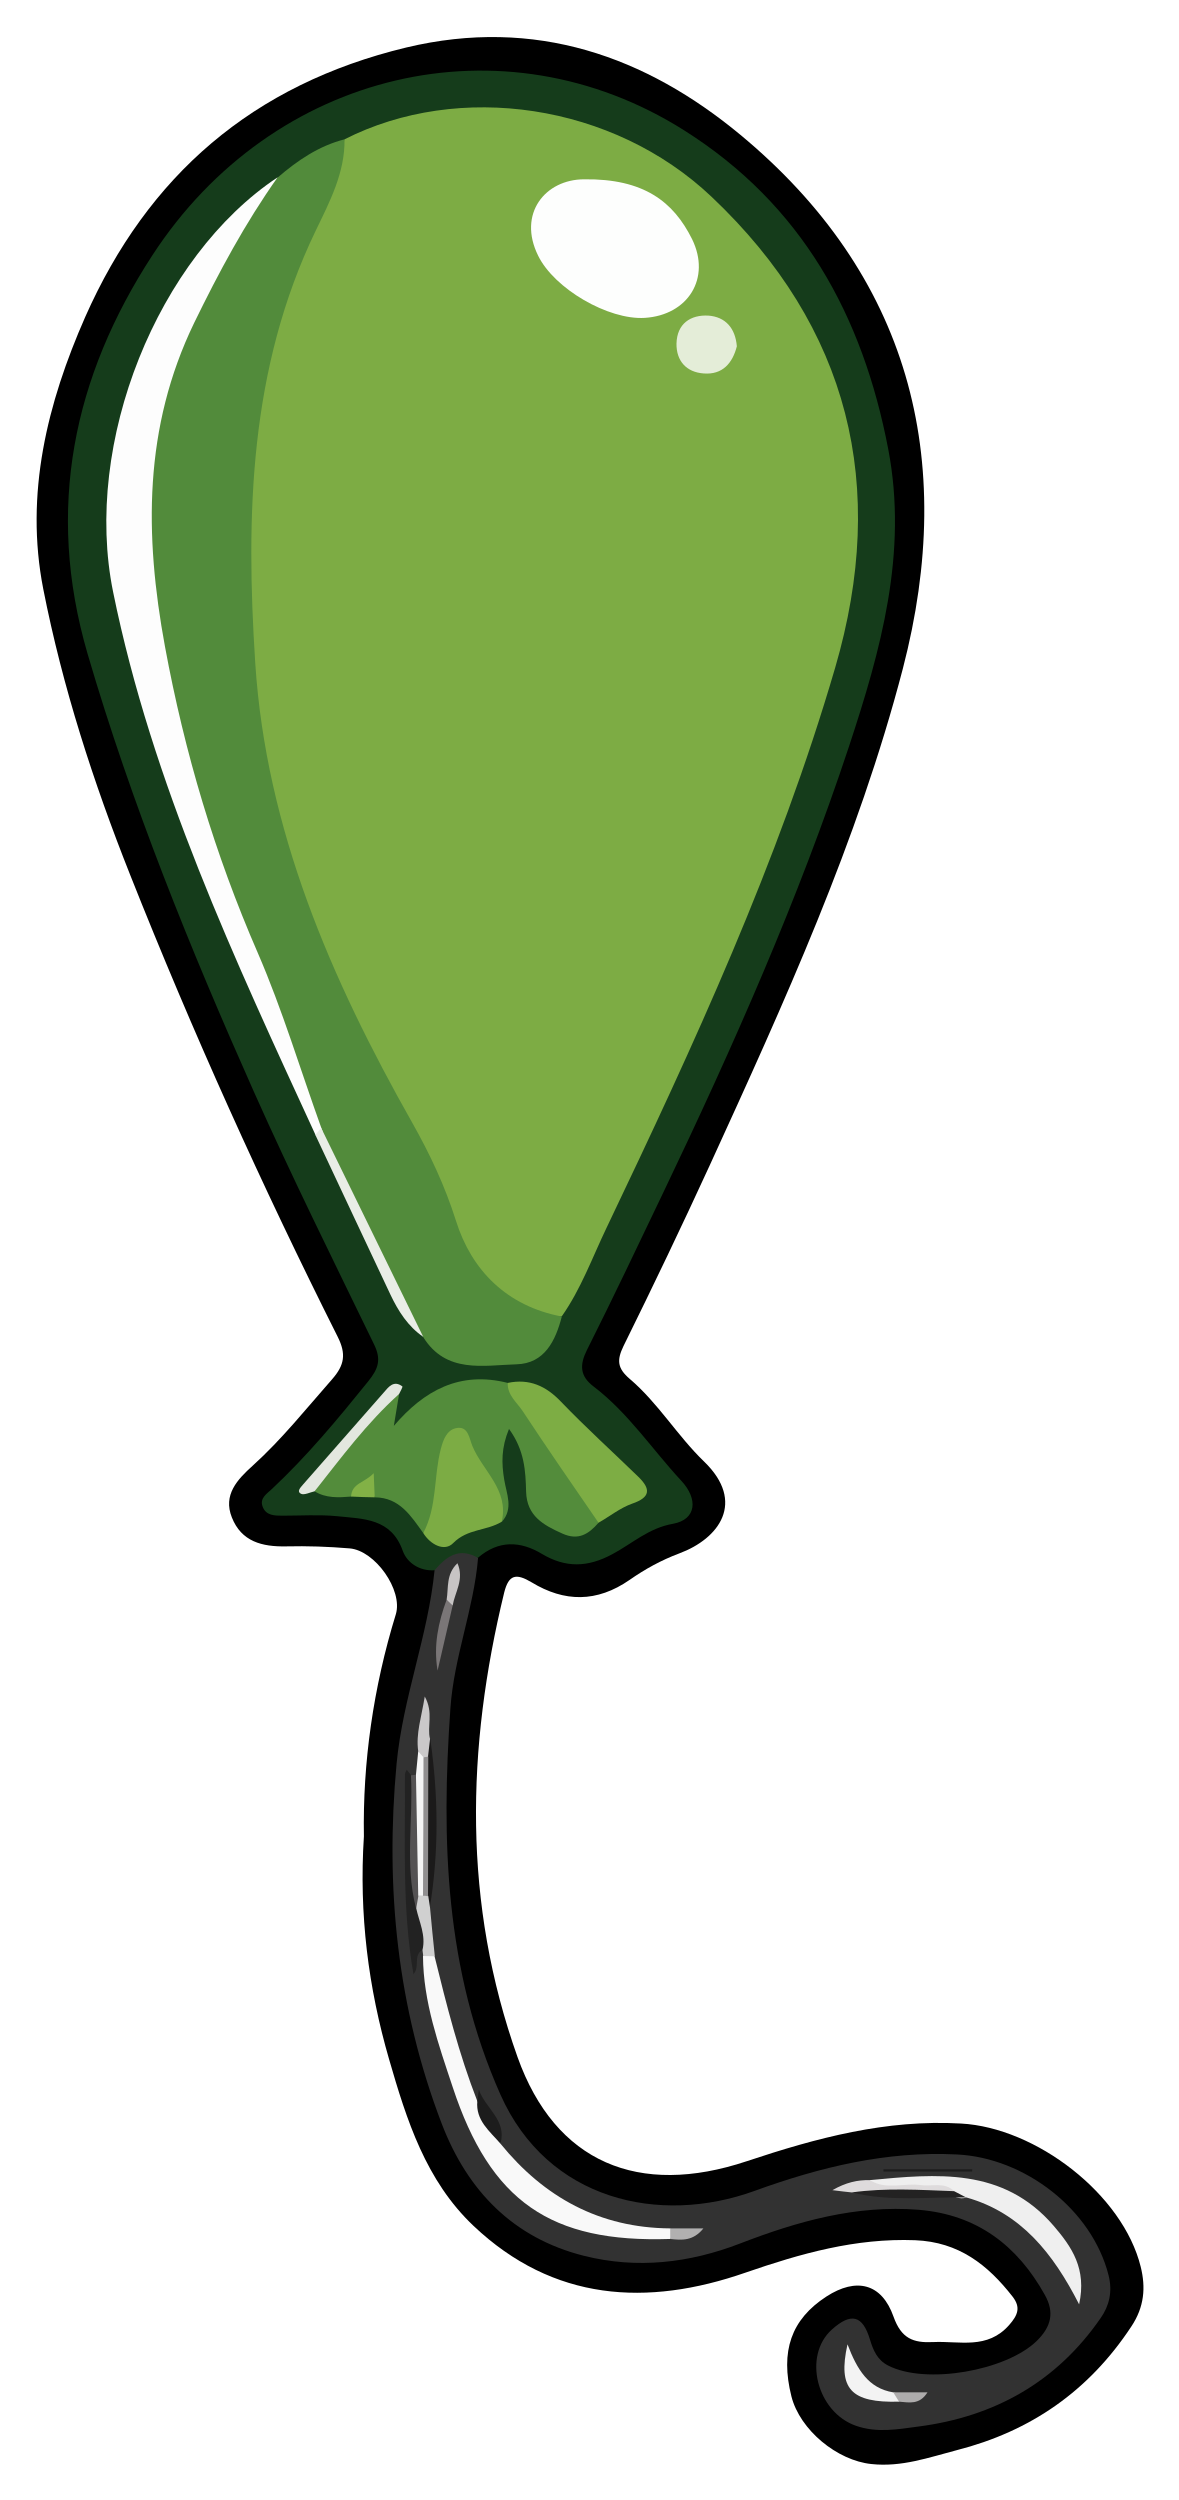
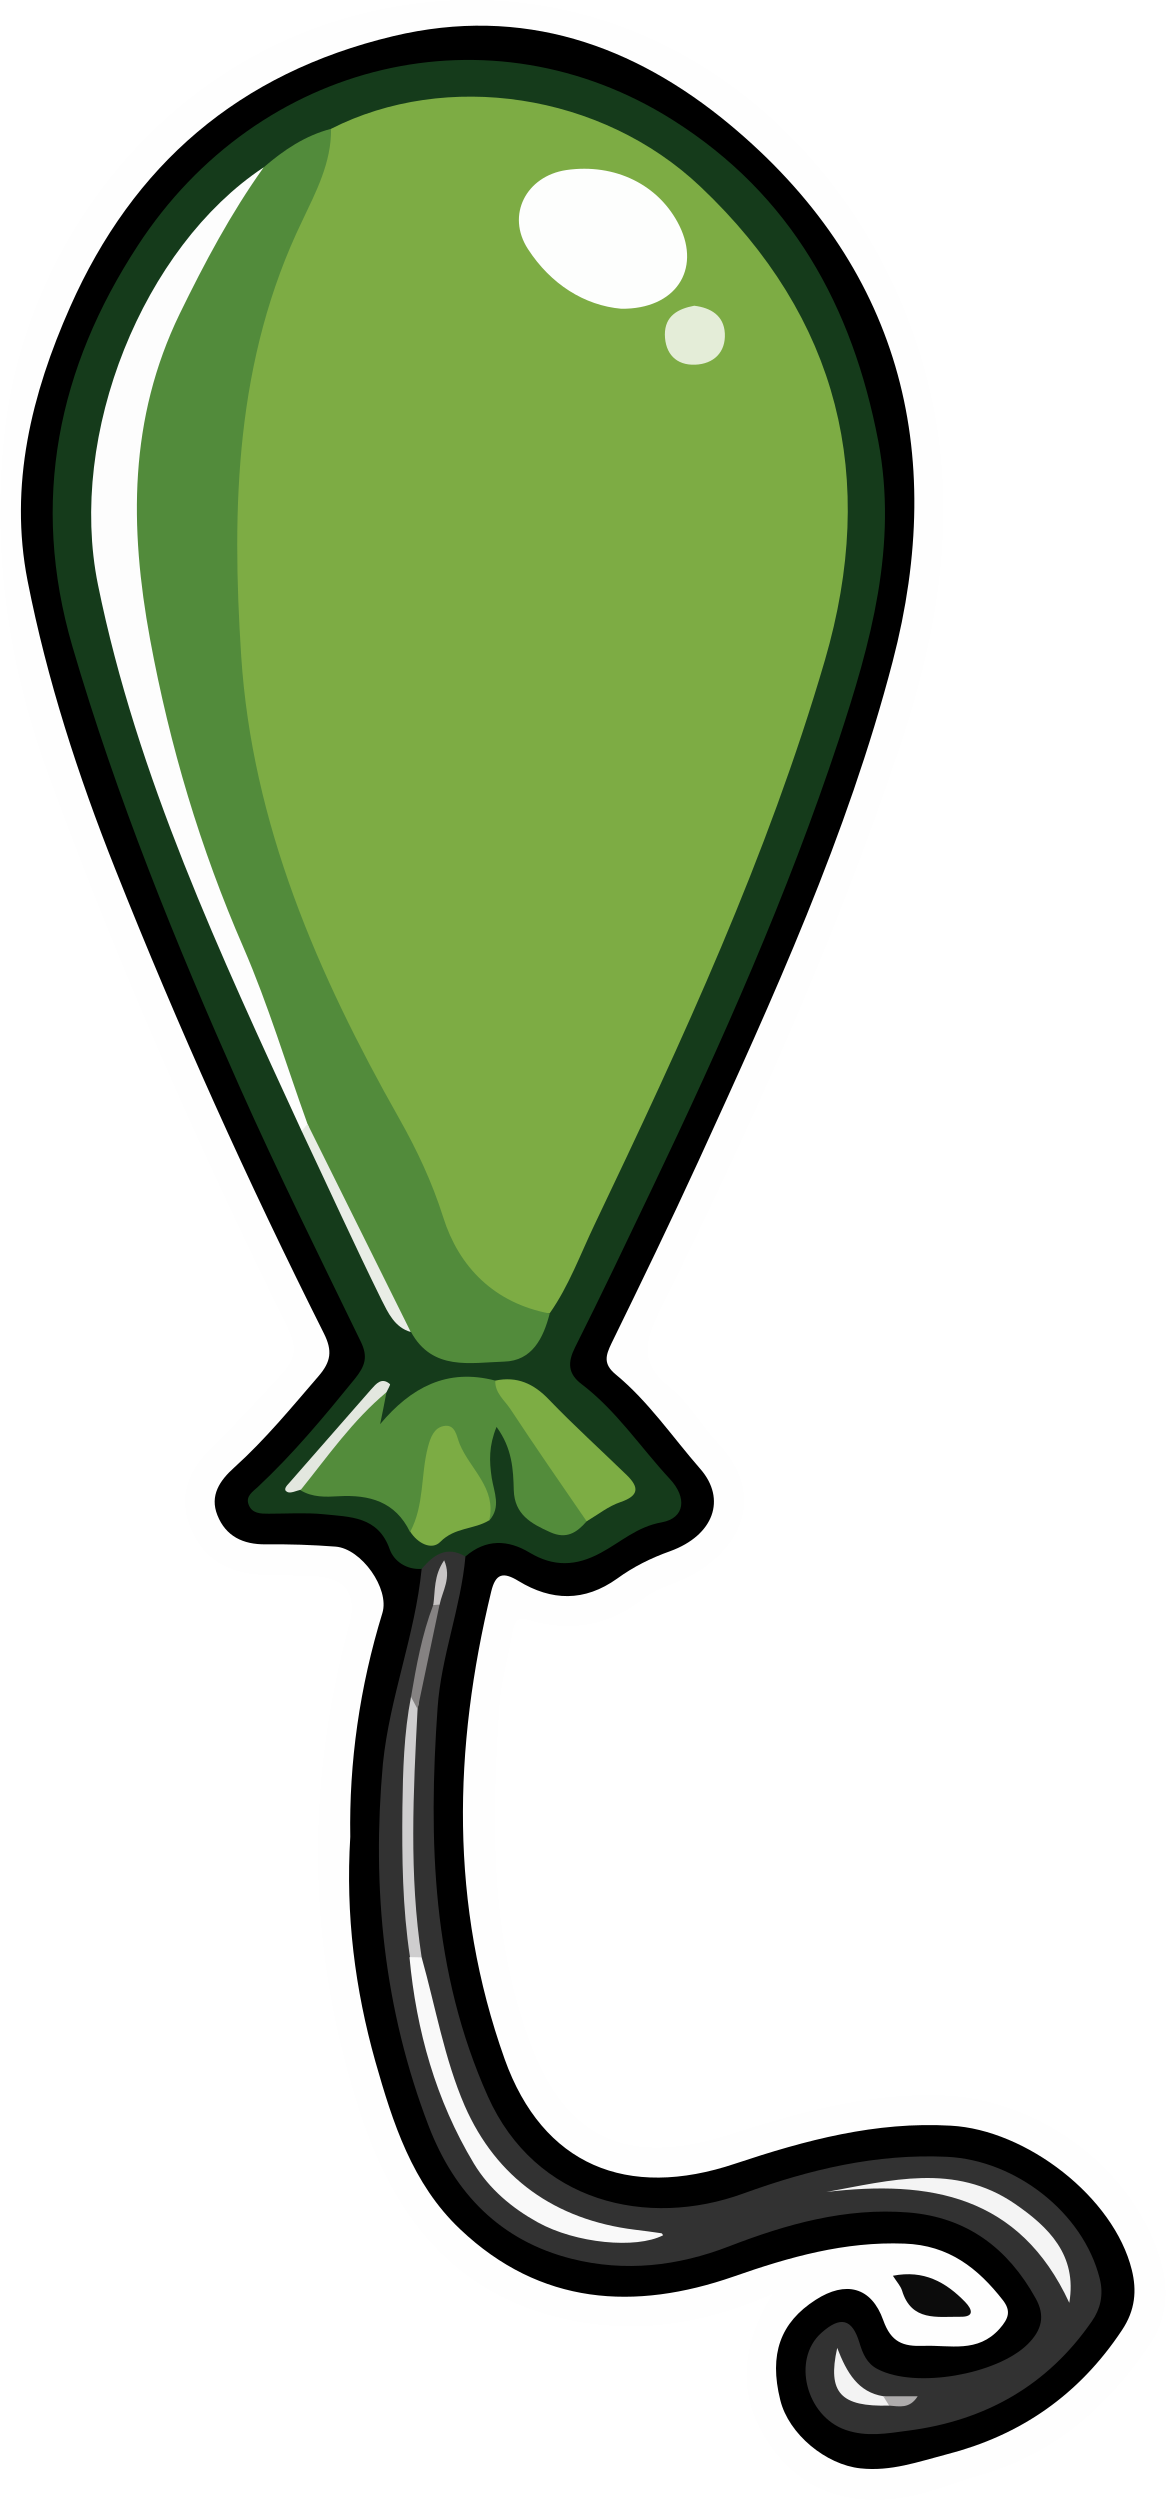
- <svg xmlns="http://www.w3.org/2000/svg" version="1.1" id="Camada_1" x="0px" y="0px" viewBox="0 0 46.85 99.41" style="enable-background:new 0 0 46.85 99.41;" xml:space="preserve">
+ <svg xmlns="http://www.w3.org/2000/svg" version="1.1" id="Camada_1" x="0px" y="0px" viewBox="0 0 46.04 98.78" style="enable-background:new 0 0 46.04 98.78;" xml:space="preserve">
  <style type="text/css">
- 	.st0{fill:#153C1B;}
- 	.st1{fill:#323232;}
- 	.st2{fill:#7DAC44;}
- 	.st3{fill:#528B3B;}
- 	.st4{fill:#FDFDFD;}
- 	.st5{fill:#538C3B;}
- 	.st6{fill:#7DAD44;}
- 	.st7{fill:#7CAC44;}
- 	.st8{fill:#E9EDE6;}
- 	.st9{fill:#E3E7DF;}
- 	.st10{fill:#82B146;}
- 	.st11{fill:#F9F9F9;}
- 	.st12{fill:#EFEFEF;}
- 	.st13{fill:#222222;}
- 	.st14{fill:#F3F3F3;}
- 	.st15{fill:#1B1A1A;}
- 	.st16{fill:#F5F5F5;}
- 	.st17{fill:#DEDBDC;}
- 	.st18{fill:#545253;}
- 	.st19{fill:#232222;}
- 	.st20{fill:#1C1C1C;}
- 	.st21{fill:#7A7677;}
- 	.st22{fill:#D0D0D0;}
- 	.st23{fill:#CAC8C9;}
- 	.st24{fill:#C7C4C4;}
- 	.st25{fill:#B1B0B0;}
- 	.st26{fill:#AEACAC;}
- 	.st27{fill:#FDFEFD;}
- 	.st28{fill:#E4EDD8;}
- 	.st29{fill:#908E8F;}
+ 	.st0{fill:#FEFEFE;}
+ 	.st1{fill:#0C0C0C;}
+ 	.st2{fill:#153B1B;}
+ 	.st3{fill:#323232;}
+ 	.st4{fill:#7DAC44;}
+ 	.st5{fill:#528B3B;}
+ 	.st6{fill:#FDFDFD;}
+ 	.st7{fill:#538C3B;}
+ 	.st8{fill:#7DAD44;}
+ 	.st9{fill:#7CAC44;}
+ 	.st10{fill:#E9EDE6;}
+ 	.st11{fill:#E3E7DF;}
+ 	.st12{fill:#F9F9F9;}
+ 	.st13{fill:#F4F4F4;}
+ 	.st14{fill:#CECDCE;}
+ 	.st15{fill:#F3F3F3;}
+ 	.st16{fill:#858282;}
+ 	.st17{fill:#C7C4C4;}
+ 	.st18{fill:#AEACAC;}
+ 	.st19{fill:#FDFEFD;}
+ 	.st20{fill:#E4EDD8;}
</style>
  <g>
-     <path d="M14.47,73.02c-0.05-2.92,0.37-5.91,1.27-8.83c0.29-0.96-0.83-2.54-1.84-2.62c-0.84-0.07-1.68-0.1-2.52-0.08   c-0.96,0.02-1.78-0.19-2.16-1.15c-0.36-0.9,0.22-1.51,0.83-2.06c1.16-1.05,2.13-2.27,3.16-3.44c0.49-0.56,0.56-1,0.22-1.68   c-3.01-6-5.77-12.11-8.25-18.36c-1.47-3.7-2.69-7.47-3.46-11.38c-0.74-3.78,0.16-7.39,1.67-10.82c2.49-5.62,6.66-9.24,12.76-10.71   c5.14-1.23,9.54,0.36,13.29,3.47c6.7,5.56,8.64,12.85,6.46,21.23c-1.79,6.87-4.73,13.3-7.67,19.73c-1.11,2.42-2.26,4.82-3.44,7.21   c-0.27,0.56-0.24,0.88,0.25,1.3c1.13,0.96,1.9,2.27,2.96,3.29c1.66,1.61,0.6,3.06-0.99,3.65c-0.72,0.27-1.37,0.63-1.97,1.05   c-1.31,0.91-2.6,0.89-3.9,0.1c-0.62-0.37-0.91-0.31-1.09,0.4c-1.51,6.21-1.65,12.36,0.53,18.48c1.5,4.2,4.82,5.57,9.11,4.14   c2.79-0.93,5.55-1.67,8.52-1.5c2.98,0.16,6.44,2.81,7.15,5.7c0.2,0.81,0.15,1.59-0.38,2.38c-1.69,2.56-4,4.16-6.94,4.91   c-1.11,0.29-2.19,0.68-3.39,0.55c-1.36-0.14-2.84-1.35-3.18-2.69c-0.45-1.8-0.01-3.06,1.39-3.97c1.19-0.77,2.2-0.53,2.67,0.8   c0.31,0.87,0.78,1.05,1.58,1.01c1.05-0.05,2.15,0.31,3.02-0.68c0.35-0.4,0.46-0.7,0.14-1.12c-0.99-1.27-2.14-2.18-3.88-2.25   c-2.37-0.09-4.55,0.53-6.75,1.29c-3.91,1.36-7.64,1.14-10.81-1.86c-1.9-1.8-2.66-4.21-3.36-6.63   C14.65,79.05,14.27,76.13,14.47,73.02z" />
-     <path class="st0" d="M17.28,62.44c-0.6,0.04-1.09-0.3-1.26-0.76c-0.46-1.32-1.58-1.28-2.62-1.39c-0.71-0.07-1.44-0.02-2.16-0.02   c-0.32,0-0.67,0-0.8-0.37c-0.12-0.33,0.18-0.51,0.37-0.69c1.4-1.31,2.62-2.78,3.83-4.28c0.41-0.51,0.53-0.87,0.23-1.48   c-1.62-3.34-3.27-6.66-4.78-10.05c-2.53-5.68-4.86-11.43-6.61-17.41C1.8,20.23,2.92,14.97,6.06,10.15   c4.79-7.36,13.95-9.51,21.14-4.97c4.69,2.96,7.1,7.36,8.12,12.68c0.79,4.13-0.3,8-1.56,11.82c-2.02,6.1-4.62,11.96-7.39,17.75   c-1,2.09-1.99,4.18-3.03,6.25c-0.3,0.6-0.28,1.04,0.26,1.45c1.38,1.05,2.33,2.5,3.49,3.75c0.68,0.73,0.6,1.54-0.32,1.71   c-0.98,0.17-1.63,0.79-2.42,1.21c-0.98,0.53-1.86,0.55-2.8-0.01c-0.86-0.52-1.73-0.55-2.54,0.15   C18.41,62.02,17.87,62.34,17.28,62.44z" />
-     <path class="st1" d="M17.28,62.44c0.47-0.55,0.98-0.93,1.73-0.49c-0.17,2.03-0.96,3.94-1.1,5.98c-0.37,5.26-0.21,10.41,1.99,15.36   c1.87,4.21,6.33,5.2,10.1,3.83c2.62-0.95,5.24-1.59,8.05-1.45c2.7,0.13,5.37,2.19,6.03,4.8c0.17,0.66,0.02,1.23-0.31,1.7   c-1.75,2.54-4.22,3.93-7.26,4.32c-0.82,0.11-1.64,0.26-2.47-0.03c-1.56-0.54-2.13-2.78-0.96-3.83c0.76-0.68,1.22-0.57,1.51,0.39   c0.13,0.43,0.29,0.82,0.72,1.04c1.5,0.78,4.71,0.21,5.92-0.98c0.58-0.57,0.7-1.14,0.32-1.82c-1.1-1.98-2.71-3.2-5.02-3.39   c-2.49-0.2-4.82,0.46-7.1,1.34c-2.02,0.78-4.1,1.02-6.21,0.49c-2.82-0.71-4.63-2.59-5.65-5.24c-1.77-4.62-2.26-9.38-1.8-14.33   C16.02,67.5,17.02,65.05,17.28,62.44z" />
-     <path class="st2" d="M13.7,5.54c4.54-2.31,10.68-1.43,14.6,2.29c5.48,5.19,7.02,11.49,4.91,18.72c-2.26,7.74-5.63,15.02-9.09,22.27   c-0.57,1.19-1.02,2.44-1.78,3.52c-1.11,0.29-1.96-0.27-2.69-0.96c-0.93-0.89-1.67-1.92-1.98-3.22c-0.3-1.26-1.01-2.34-1.62-3.46   c-2.71-4.97-5.19-10.04-5.88-15.75c-0.59-4.89-0.94-9.82,0.32-14.65C11.27,11.29,12.41,8.38,13.7,5.54z" />
-     <path class="st3" d="M13.7,5.54c0.02,1.33-0.6,2.5-1.14,3.62c-2.65,5.49-2.79,11.34-2.41,17.21c0.43,6.61,3.01,12.56,6.24,18.27   c0.7,1.24,1.3,2.51,1.74,3.9c0.62,1.98,2.03,3.4,4.21,3.81c-0.25,0.97-0.69,1.87-1.8,1.9c-1.32,0.04-2.8,0.38-3.71-1.08   c-1.72-2.63-2.89-5.53-4.25-8.34c-1.69-3.97-3.22-8-4.67-12.06C6.56,28.98,6,25.02,5.7,21.03c-0.27-3.57,0.95-6.76,2.51-9.86   c0.76-1.5,1.55-2.97,2.83-4.11C11.83,6.38,12.68,5.8,13.7,5.54z" />
-     <path class="st4" d="M11.04,7.05c-1.29,1.82-2.34,3.78-3.32,5.79C5.71,17,5.74,21.26,6.56,25.71c0.78,4.22,1.98,8.25,3.69,12.18   c0.98,2.26,1.69,4.64,2.53,6.97c0.12,0.25-0.01,0.3-0.23,0.28c-3.22-7-6.5-13.98-8.05-21.59C3.28,17.59,6.28,10.21,11.04,7.05z" />
-     <path class="st5" d="M16.83,60.96c-0.49-0.68-0.94-1.41-1.92-1.42c-0.3-0.49-0.62-0.32-0.95-0.03c-0.5,0.04-1,0.07-1.45-0.21   c0.82-1.55,1.85-2.92,3.36-3.87c-0.07,0.42-0.14,0.85-0.21,1.27c1.21-1.42,2.63-2.19,4.53-1.71c1.44,1.49,2.43,3.3,3.57,5   c0.11,0.17,0.15,0.36,0.04,0.56c-0.39,0.45-0.8,0.72-1.44,0.43c-0.76-0.34-1.41-0.7-1.44-1.66c-0.02-0.82-0.06-1.65-0.68-2.5   c-0.31,0.75-0.3,1.36-0.19,2.02c0.09,0.56,0.38,1.15-0.1,1.68c-0.4-0.94-0.78-1.88-1.35-2.74c-0.11-0.16-0.17-0.39-0.4-0.39   c-0.3,0-0.33,0.29-0.4,0.51c-0.16,0.49-0.18,1.01-0.23,1.52C17.52,60.02,17.36,60.58,16.83,60.96z" />
-     <path class="st6" d="M23.8,60.55c-1.01-1.47-2.03-2.94-3.01-4.43c-0.23-0.35-0.62-0.64-0.6-1.13c0.86-0.18,1.52,0.12,2.12,0.75   c0.99,1.03,2.05,1.99,3.08,2.99c0.49,0.48,0.48,0.81-0.25,1.06C24.66,59.96,24.24,60.3,23.8,60.55z" />
-     <path class="st7" d="M16.83,60.96c0.56-1.05,0.41-2.25,0.7-3.35c0.1-0.38,0.24-0.74,0.6-0.82c0.49-0.11,0.53,0.41,0.65,0.7   c0.41,1,1.47,1.75,1.17,3.02c-0.6,0.37-1.36,0.27-1.93,0.85C17.68,61.71,17.12,61.43,16.83,60.96z" />
-     <path class="st8" d="M12.54,45.13c0.08-0.09,0.15-0.19,0.23-0.28c1.35,2.77,2.71,5.54,4.06,8.31c-0.61-0.42-0.99-1.02-1.3-1.67   C14.53,49.38,13.54,47.25,12.54,45.13z" />
-     <path class="st9" d="M15.87,55.43c-1.28,1.15-2.3,2.53-3.36,3.87c-0.18,0.04-0.41,0.16-0.54,0.1c-0.18-0.09-0.03-0.24,0.08-0.37   c1.08-1.22,2.14-2.45,3.22-3.67c0.18-0.21,0.39-0.49,0.73-0.23C16.02,55.15,15.92,55.33,15.87,55.43z" />
-     <path class="st10" d="M13.96,59.51c0.03-0.54,0.53-0.54,0.9-0.93c0.02,0.44,0.03,0.7,0.04,0.96   C14.59,59.54,14.27,59.52,13.96,59.51z" />
-     <path class="st11" d="M26.65,89.03c-4.76,0.16-7.15-1.49-8.65-6.04c-0.56-1.69-1.17-3.39-1.18-5.21c0.16-0.14,0.31-0.14,0.46,0.01   c0.48,1.95,0.97,3.89,1.7,5.76c0.33,0.55,0.77,1.05,0.92,1.69c1.74,2.14,3.95,3.35,6.75,3.37C26.8,88.75,26.8,88.89,26.65,89.03z" />
-     <path class="st12" d="M34.59,86.69c2.65-0.25,5.3-0.52,7.31,1.82c0.72,0.84,1.32,1.71,1.01,3.12c-1.04-2.04-2.32-3.64-4.48-4.25   c-0.28,0.1-0.5-0.05-0.73-0.16c-0.73-0.15-1.47-0.03-2.2-0.08C35.15,87.11,34.68,87.28,34.59,86.69z" />
-     <path class="st13" d="M16.79,77.54c-0.37,0.22-0.08,0.68-0.35,0.96c-0.46-2.64-0.32-5.29-0.34-7.93c0-0.07,0.04-0.13,0.07-0.2   c0.06,0.07,0.12,0.15,0.18,0.22c0.44,0.5,0.3,1.12,0.33,1.7c0.05,1.14-0.1,2.29,0.11,3.42C16.8,76.32,17.2,76.93,16.79,77.54z" />
-     <path class="st14" d="M35.75,95.5c-1.9,0.05-2.45-0.49-2.05-2.28c0.38,1,0.83,1.75,1.82,1.91C35.72,95.17,35.83,95.28,35.75,95.5z" />
-     <path class="st15" d="M17.11,69.15c0.32,2.24,0.35,4.47-0.02,6.71c-0.2-0.14-0.28-0.35-0.32-0.58c-0.07-1.78-0.08-3.55,0.06-5.33   C16.84,69.66,16.82,69.35,17.11,69.15z" />
-     <path class="st16" d="M16.54,70.57c0.03-0.31,0.06-0.62,0.09-0.93c0.34-0.01,0.29,0.24,0.3,0.45c-0.03,1.75,0.06,3.5-0.05,5.26   c-0.14,0.1-0.27,0.09-0.39-0.03C16.47,73.74,16.39,72.15,16.54,70.57z" />
-     <path class="st17" d="M34.59,86.69c0.64,0.41,1.36,0.1,2.03,0.2c0.44,0.06,0.94-0.14,1.32,0.24c-1.35,0.24-2.71,0.14-4.07,0.05   c-0.22-0.02-0.44-0.05-0.77-0.09C33.64,86.78,34.1,86.68,34.59,86.69z" />
-     <path class="st18" d="M16.54,70.57c0.03,1.6,0.06,3.2,0.09,4.79c0.1,0.19,0.08,0.36-0.09,0.51c-0.45-1.75-0.1-3.52-0.2-5.28   C16.41,70.59,16.48,70.58,16.54,70.57z" />
-     <path class="st19" d="M33.87,87.18c1.35-0.19,2.71-0.1,4.07-0.05c0.16,0.08,0.32,0.17,0.48,0.25   C36.91,87.35,35.38,87.56,33.87,87.18z" />
-     <path class="st20" d="M19.9,85.24c-0.43-0.5-0.99-0.92-0.92-1.69c0.02-0.15,0.04-0.31,0.06-0.46   C19.29,83.83,20.17,84.31,19.9,85.24z" />
-     <path class="st21" d="M18,63.84c-0.2,0.86-0.4,1.72-0.6,2.59c-0.17-1,0.03-1.92,0.36-2.82C17.87,63.66,17.95,63.74,18,63.84z" />
-     <path class="st22" d="M16.55,75.88c0.03-0.17,0.06-0.34,0.09-0.51c0.06,0,0.12,0,0.19,0.01c0.08-0.12,0.15-0.12,0.2,0.02   c0.02,0.15,0.05,0.3,0.07,0.46c0.06,0.64,0.12,1.29,0.19,1.93c-0.15,0-0.31-0.01-0.46-0.01c-0.01-0.08-0.02-0.16-0.03-0.24   C16.94,76.95,16.67,76.43,16.55,75.88z" />
-     <path class="st20" d="M38.66,86.35c-1.18,0-2.35,0-3.53,0c0-0.03,0-0.06,0-0.09c1.18,0,2.35,0,3.53,0   C38.66,86.28,38.66,86.32,38.66,86.35z" />
-     <path class="st23" d="M16.84,69.88c-0.07-0.08-0.14-0.16-0.21-0.24c-0.1-0.71,0.13-1.36,0.26-2.18c0.36,0.65,0.08,1.19,0.21,1.69   c-0.03,0.23-0.05,0.47-0.08,0.7C16.99,69.96,16.92,69.97,16.84,69.88z" />
-     <path class="st24" d="M18,63.84c-0.08-0.08-0.16-0.15-0.24-0.23c0.08-0.48-0.03-1.01,0.43-1.45C18.47,62.8,18.09,63.31,18,63.84z" />
-     <path class="st25" d="M26.65,89.03c0-0.14,0-0.28,0-0.42c0.41,0,0.82,0,1.32,0C27.56,89.12,27.11,89.08,26.65,89.03z" />
-     <path class="st26" d="M35.75,95.5c-0.08-0.12-0.15-0.25-0.23-0.37c0.42,0,0.84,0,1.36,0C36.56,95.64,36.15,95.53,35.75,95.5z" />
-     <path class="st27" d="M23.23,7.13c2.37-0.03,3.55,0.89,4.29,2.38c0.76,1.55-0.16,3.02-1.88,3.13c-1.45,0.09-3.6-1.16-4.24-2.47   C20.57,8.5,21.68,7.13,23.23,7.13z" />
-     <path class="st28" d="M29.3,13.77c-0.17,0.67-0.57,1.14-1.32,1.08c-0.69-0.05-1.09-0.5-1.08-1.19c0.02-0.79,0.56-1.15,1.27-1.11   C28.84,12.6,29.24,13.04,29.3,13.77z" />
-     <path class="st29" d="M16.84,69.88c0.06-0.01,0.13-0.02,0.19-0.03c0,1.85-0.01,3.7-0.01,5.55c-0.07-0.01-0.13-0.02-0.2-0.02   C16.83,73.55,16.84,71.72,16.84,69.88z" />
+     <path class="st0" d="M30.52,90.64c-2.85,1.25-5.51,1.6-8.24,0.98c-4.36-1-6.7-4.04-8.03-8.08c-2.11-6.4-2.21-12.85-0.45-19.35   c0.33-1.21-0.15-1.86-1.43-1.92c-0.68-0.03-1.36-0.01-2.04-0.05c-1.31-0.06-2.31-0.62-2.81-1.87c-0.49-1.24-0.07-2.26,0.83-3.14   c0.98-0.95,1.89-1.95,2.81-2.95c0.6-0.66,0.53-1.14,0.18-1.86c-3.54-7.15-6.75-14.44-9.48-21.94c-1.59-4.38-2.18-8.89-1.67-13.43   C1.02,9.68,6.27,2.62,14.15,0.58c10-2.58,18.9,3.72,22.01,12.81c1.87,5.46,1.19,10.76-0.59,16.07c-2.57,7.7-5.9,15.07-9.5,22.33   c-0.6,1.22-0.81,2.08,0.4,3.03c0.74,0.58,1.22,1.48,1.87,2.17c2.19,2.31,0.64,4.55-1.41,5.44c-0.51,0.22-1.05,0.37-1.49,0.72   c-1.35,1.08-2.87,1.35-4.51,0.87c-0.52-0.15-0.61,0.06-0.68,0.48c-0.16,0.98-0.46,1.95-0.52,2.94c-0.3,4.52-0.39,8.99,1.25,13.36   c1.38,3.67,3.79,4.84,7.82,3.55c2.76-0.88,5.48-1.66,8.42-1.56c3.8,0.13,7.54,2.85,8.63,6.49c0.36,1.2,0.27,2.36-0.47,3.43   c-1.67,2.45-3.79,4.29-6.7,5.1c-0.96,0.27-1.88,0.68-2.86,0.85c-2.17,0.38-4.09-0.16-5.39-2.04C29.15,94.77,29.2,92.82,30.52,90.64   z" />
+     <path d="M13.84,72.58c-0.05-2.94,0.37-5.92,1.27-8.85c0.29-0.96-0.83-2.54-1.85-2.62c-0.92-0.07-1.84-0.1-2.76-0.09   c-0.9,0.01-1.58-0.32-1.91-1.15c-0.31-0.78,0.09-1.37,0.67-1.89c1.22-1.1,2.26-2.37,3.33-3.61c0.49-0.57,0.55-1,0.21-1.68   c-3.01-6-5.77-12.11-8.25-18.36c-1.47-3.7-2.69-7.47-3.46-11.38c-0.74-3.78,0.16-7.39,1.68-10.82c2.49-5.62,6.66-9.24,12.76-10.7   c5.14-1.23,9.54,0.37,13.29,3.48c6.69,5.56,8.64,12.85,6.45,21.23c-1.79,6.87-4.73,13.3-7.67,19.73c-1.11,2.42-2.27,4.82-3.44,7.21   c-0.23,0.48-0.33,0.81,0.16,1.22c1.3,1.07,2.25,2.48,3.35,3.74c1.04,1.19,0.54,2.62-1.19,3.25c-0.76,0.27-1.46,0.62-2.09,1.08   c-1.3,0.93-2.6,0.89-3.9,0.1c-0.62-0.38-0.91-0.29-1.08,0.41c-1.5,6.21-1.65,12.36,0.53,18.48c1.5,4.19,4.83,5.57,9.11,4.13   c2.79-0.93,5.55-1.67,8.52-1.5c2.98,0.16,6.44,2.82,7.15,5.7c0.2,0.81,0.14,1.59-0.39,2.38c-1.69,2.55-4,4.16-6.94,4.91   c-1.11,0.29-2.19,0.68-3.39,0.55c-1.36-0.14-2.84-1.35-3.17-2.7c-0.45-1.81,0-3.06,1.4-3.96c1.18-0.76,2.2-0.52,2.67,0.81   c0.31,0.87,0.78,1.04,1.59,1.01c1.05-0.04,2.14,0.3,3.01-0.68c0.36-0.41,0.45-0.7,0.13-1.12c-0.99-1.27-2.14-2.18-3.89-2.24   c-2.37-0.09-4.55,0.53-6.75,1.3c-3.91,1.36-7.64,1.14-10.81-1.87c-1.9-1.8-2.66-4.21-3.35-6.63C14.03,78.6,13.65,75.68,13.84,72.58   z" />
+     <path class="st1" d="M35.28,89.92c1.22-0.24,2.09,0.25,2.85,1.03c0.29,0.3,0.38,0.6-0.18,0.59c-0.91-0.01-1.94,0.2-2.31-1.04   C35.58,90.32,35.44,90.17,35.28,89.92z" />
+     <path class="st2" d="M16.66,61.99c-0.6,0.04-1.09-0.3-1.26-0.77c-0.46-1.32-1.58-1.28-2.62-1.39c-0.71-0.07-1.44-0.02-2.16-0.02   c-0.32,0-0.67,0-0.8-0.37c-0.12-0.33,0.18-0.51,0.37-0.69c1.4-1.31,2.62-2.78,3.83-4.27c0.41-0.51,0.53-0.87,0.23-1.48   c-1.62-3.34-3.27-6.66-4.78-10.05c-2.53-5.68-4.86-11.43-6.61-17.41C1.18,19.78,2.3,14.52,5.44,9.71   c4.79-7.36,13.95-9.51,21.14-4.97c4.69,2.96,7.1,7.36,8.12,12.68c0.79,4.13-0.3,8-1.56,11.82c-2.02,6.1-4.62,11.96-7.39,17.75   c-1,2.09-1.99,4.18-3.03,6.25c-0.3,0.6-0.28,1.04,0.26,1.45c1.38,1.05,2.33,2.5,3.49,3.75c0.68,0.73,0.6,1.54-0.32,1.71   c-0.98,0.17-1.63,0.79-2.42,1.21c-0.98,0.53-1.86,0.55-2.8-0.01c-0.86-0.52-1.73-0.55-2.54,0.15   C17.79,61.58,17.25,61.89,16.66,61.99z" />
+     <path class="st3" d="M16.66,61.99c0.47-0.55,0.98-0.93,1.73-0.49c-0.18,2.03-0.96,3.94-1.1,5.98c-0.37,5.26-0.22,10.42,1.99,15.36   c1.88,4.19,6.3,5.21,10.09,3.83c2.62-0.95,5.24-1.58,8.05-1.45c2.7,0.13,5.37,2.19,6.03,4.8c0.17,0.66,0.02,1.23-0.31,1.7   c-1.75,2.54-4.22,3.93-7.26,4.32c-0.82,0.11-1.64,0.26-2.47-0.03c-1.56-0.54-2.13-2.78-0.96-3.83c0.76-0.68,1.22-0.57,1.51,0.39   c0.13,0.43,0.29,0.82,0.72,1.04c1.5,0.78,4.71,0.21,5.92-0.98c0.58-0.57,0.7-1.14,0.32-1.82c-1.1-1.98-2.71-3.2-5.02-3.39   c-2.49-0.2-4.82,0.46-7.1,1.34c-2.02,0.78-4.1,1.02-6.21,0.49c-2.82-0.71-4.63-2.59-5.65-5.24c-1.77-4.62-2.26-9.38-1.81-14.33   C15.4,67.05,16.4,64.61,16.66,61.99z" />
+     <path class="st4" d="M13.08,5.09c4.54-2.31,10.68-1.43,14.6,2.29c5.48,5.19,7.02,11.49,4.91,18.72   c-2.26,7.74-5.63,15.02-9.09,22.27c-0.57,1.19-1.02,2.44-1.78,3.52c-1.11,0.29-1.96-0.27-2.69-0.96c-0.93-0.89-1.67-1.92-1.98-3.22   c-0.3-1.26-1.01-2.34-1.62-3.46c-2.71-4.97-5.19-10.04-5.88-15.75c-0.59-4.89-0.94-9.82,0.32-14.65   C10.65,10.84,11.79,7.93,13.08,5.09z" />
+     <path class="st5" d="M13.08,5.09c0.02,1.33-0.6,2.5-1.13,3.62C9.29,14.2,9.15,20.05,9.53,25.92c0.43,6.61,3.01,12.56,6.24,18.27   c0.7,1.24,1.3,2.51,1.74,3.9c0.62,1.98,2.03,3.4,4.21,3.81c-0.25,0.97-0.69,1.87-1.8,1.9c-1.33,0.04-2.83,0.38-3.68-1.17   c-1.49-1.95-2.33-4.25-3.42-6.42c-0.3-0.6-0.56-1.23-0.86-1.84c-1.69-3.97-3.22-8-4.67-12.06c-1.35-3.77-1.91-7.74-2.21-11.73   c-0.27-3.56,0.95-6.75,2.51-9.86c0.76-1.5,1.55-2.97,2.83-4.11C11.21,5.93,12.05,5.36,13.08,5.09z" />
+     <path class="st6" d="M10.42,6.61C9.12,8.43,8.08,10.39,7.1,12.4c-2.01,4.15-1.99,8.41-1.17,12.86c0.78,4.22,1.98,8.25,3.69,12.18   c0.98,2.26,1.69,4.64,2.53,6.97c0.12,0.25-0.01,0.3-0.23,0.28c-3.22-7-6.5-13.98-8.05-21.59C2.66,17.15,5.66,9.76,10.42,6.61z" />
+     <path class="st7" d="M15.27,55.01c-0.08,0.42-0.16,0.84-0.25,1.26c1.22-1.45,2.64-2.22,4.55-1.72c1.44,1.49,2.43,3.3,3.57,5   c0.11,0.17,0.15,0.36,0.04,0.56c-0.39,0.45-0.8,0.72-1.44,0.43c-0.76-0.34-1.41-0.7-1.44-1.66c-0.02-0.82-0.06-1.65-0.68-2.5   c-0.31,0.75-0.29,1.36-0.19,2.02c0.09,0.56,0.38,1.15-0.1,1.68c-0.4-0.94-0.78-1.88-1.35-2.74c-0.11-0.16-0.17-0.39-0.4-0.39   c-0.3,0-0.33,0.29-0.4,0.51c-0.16,0.49-0.18,1.01-0.23,1.52c-0.06,0.6-0.22,1.17-0.75,1.55c-0.58-1.2-1.6-1.48-2.83-1.41   c-0.5,0.03-1.03,0.05-1.5-0.24C12.71,57.31,13.71,55.91,15.27,55.01z" />
+     <path class="st8" d="M23.18,60.11c-1.01-1.47-2.03-2.94-3.01-4.43c-0.23-0.35-0.62-0.64-0.6-1.13c0.86-0.18,1.52,0.12,2.12,0.75   c0.99,1.03,2.05,1.99,3.08,2.99c0.49,0.48,0.48,0.81-0.25,1.06C24.04,59.51,23.62,59.85,23.18,60.11z" />
+     <path class="st9" d="M16.21,60.52c0.56-1.05,0.41-2.25,0.7-3.35c0.1-0.38,0.24-0.74,0.6-0.82c0.49-0.11,0.53,0.41,0.65,0.7   c0.41,1,1.47,1.75,1.17,3.02c-0.6,0.37-1.36,0.27-1.93,0.85C17.06,61.27,16.5,60.98,16.21,60.52z" />
+     <path class="st10" d="M11.92,44.69c0.08-0.09,0.15-0.19,0.23-0.28c1.36,2.74,2.72,5.48,4.08,8.22c-0.64-0.18-0.9-0.77-1.15-1.26   C13.99,49.16,12.97,46.91,11.92,44.69z" />
+     <path class="st11" d="M15.27,55.01c-1.33,1.11-2.31,2.52-3.38,3.85c-0.18,0.04-0.41,0.16-0.54,0.09c-0.18-0.09-0.02-0.25,0.09-0.37   c1.08-1.23,2.15-2.46,3.23-3.69c0.19-0.21,0.41-0.49,0.74-0.2C15.43,54.72,15.32,54.9,15.27,55.01z" />
+     <path class="st12" d="M16.66,77.34c0.55,1.96,0.9,4.01,1.7,5.86c1.25,2.86,3.58,4.51,6.72,4.9c0.35,0.04,0.7,0.09,1.05,0.14   c0.03,0,0.05,0.05,0.07,0.08c-1.07,0.55-3.45,0.32-4.95-0.51c-1.03-0.57-1.92-1.32-2.53-2.33c-1.5-2.5-2.27-5.25-2.54-8.14   C16.35,77.2,16.51,77.19,16.66,77.34z" />
+     <path class="st13" d="M42.25,90.99c-1.97-4.26-5.52-4.86-9.6-4.38c2.53-0.46,5.07-1.16,7.44,0.46   C41.43,87.99,42.57,89.1,42.25,90.99z" />
+     <path class="st14" d="M16.66,77.34c-0.15,0-0.31-0.01-0.46-0.01c-0.3-1.96-0.32-3.93-0.3-5.91c0.02-1.47,0.06-2.93,0.34-4.38   c0.46-0.05,0.28,0.26,0.26,0.48C16.33,70.8,16.16,74.08,16.66,77.34z" />
+     <path class="st15" d="M35.13,95.05c-1.9,0.05-2.45-0.49-2.05-2.28c0.38,0.99,0.83,1.75,1.82,1.91   C35.1,94.73,35.21,94.83,35.13,95.05z" />
+     <path class="st16" d="M16.5,67.53c-0.09-0.16-0.17-0.32-0.26-0.48c0.21-1.23,0.43-2.46,0.88-3.64c0.08-0.11,0.16-0.11,0.25-0.02   C17.08,64.77,16.79,66.15,16.5,67.53z" />
+     <path class="st17" d="M17.37,63.4c-0.08,0.01-0.17,0.01-0.25,0.02c0.08-0.56,0.01-1.16,0.43-1.77   C17.85,62.35,17.48,62.86,17.37,63.4z" />
+     <path class="st18" d="M35.13,95.05c-0.08-0.12-0.15-0.25-0.23-0.37c0.42,0,0.84,0,1.36,0C35.94,95.19,35.53,95.08,35.13,95.05z" />
+     <path class="st19" d="M24.55,12.2c-1.46-0.13-2.79-0.97-3.69-2.36c-0.87-1.34-0.07-2.88,1.51-3.12c1.93-0.28,3.68,0.58,4.48,2.21   C27.69,10.65,26.71,12.22,24.55,12.2z" />
+     <path class="st20" d="M27.43,12.08c0.66,0.08,1.17,0.39,1.21,1.09c0.04,0.75-0.44,1.21-1.17,1.24c-0.75,0.03-1.19-0.43-1.2-1.19   C26.27,12.48,26.79,12.2,27.43,12.08z" />
  </g>
</svg>
